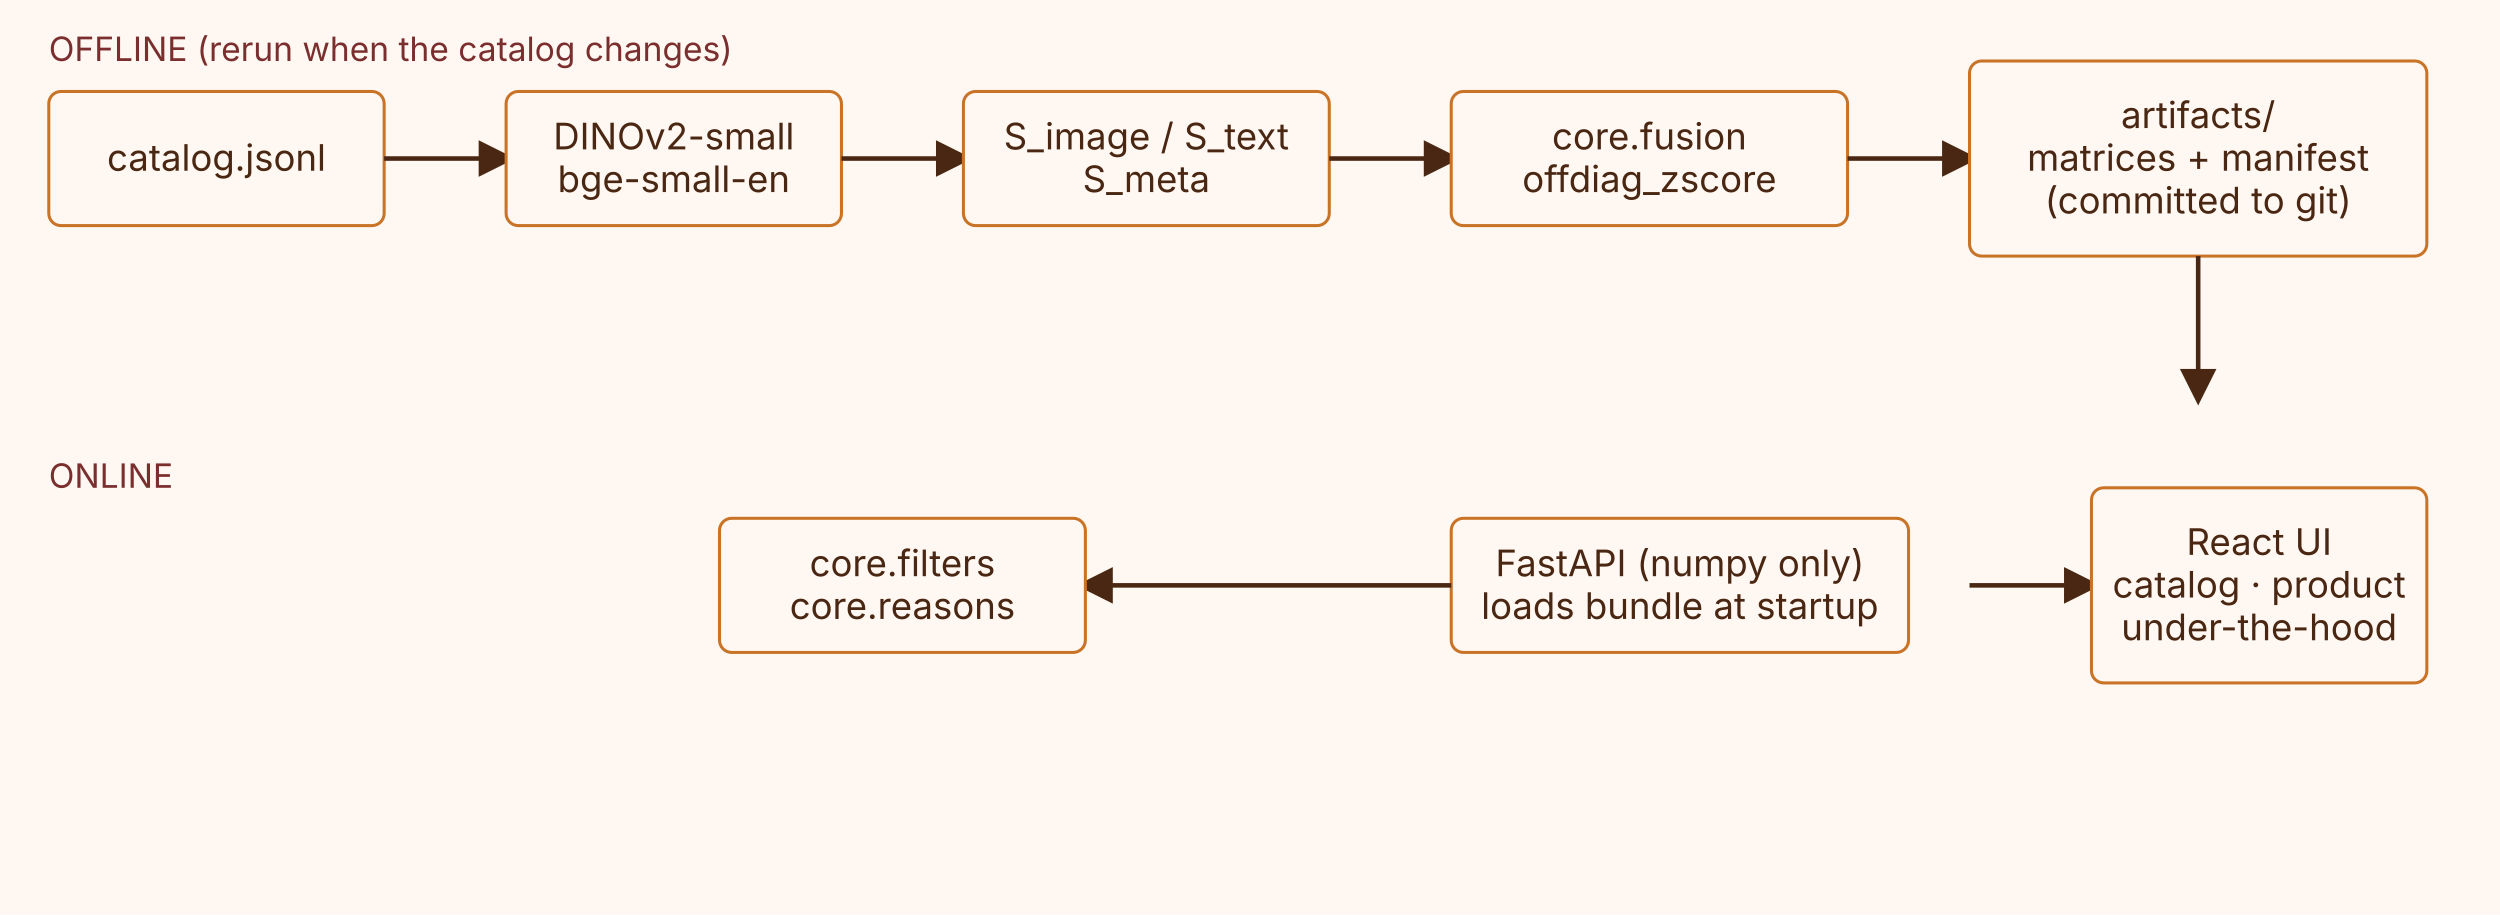
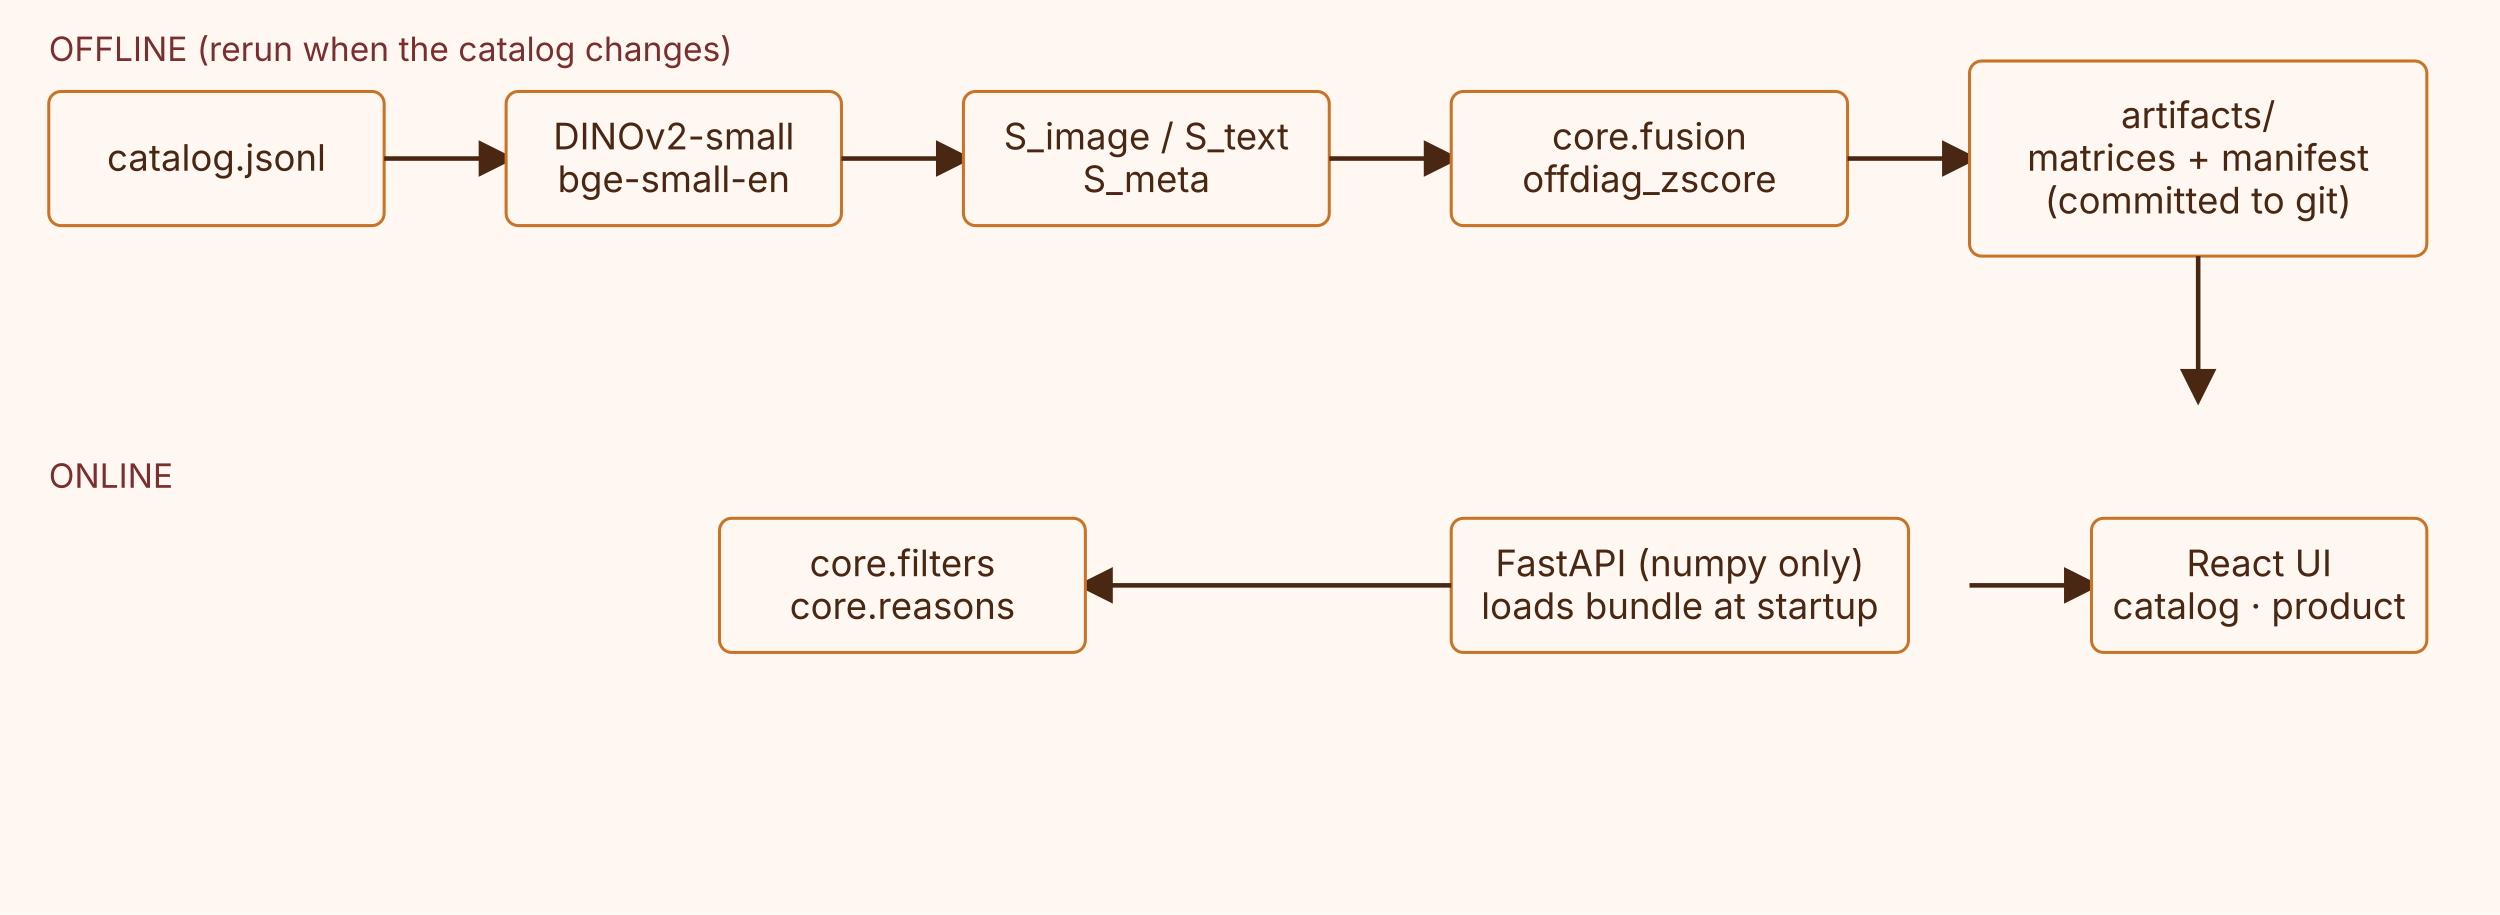
<svg xmlns="http://www.w3.org/2000/svg" viewBox="0 0 820 300" role="img" aria-label="Architecture: an offline pipeline builds a versioned artifact bundle from the catalog; the online API loads it once and serves ranking requests to the React UI.">
  <rect x="0" y="0" width="820" height="300" fill="#FFF8F2" />
  <defs>
    <marker id="arrowhead" markerWidth="8" markerHeight="8" refX="6" refY="4" orient="auto">
      <path d="M0,0 L8,4 L0,8 Z" fill="#4A2712" />
    </marker>
  </defs>
  <text x="16" y="20" fill="#7A2E2E" font-size="11" font-family="Inter, -apple-system, Segoe UI, sans-serif">OFFLINE (rerun when the catalog changes)</text>
  <g>
    <rect x="16" y="30" width="110" height="44" rx="4" fill="#FFF8F2" stroke="#C97327" stroke-width="1" />
    <text x="71" y="56" text-anchor="middle" fill="#4A2712" font-size="12" font-family="Inter, -apple-system, Segoe UI, sans-serif">catalog.jsonl</text>
  </g>
  <line x1="126" y1="52" x2="166" y2="52" stroke="#4A2712" stroke-width="1.5" marker-end="url(#arrowhead)" />
  <g>
    <rect x="166" y="30" width="110" height="44" rx="4" fill="#FFF8F2" stroke="#C97327" stroke-width="1" />
    <text x="221" y="49" text-anchor="middle" fill="#4A2712" font-size="12" font-family="Inter, -apple-system, Segoe UI, sans-serif">DINOv2-small</text>
    <text x="221" y="63" text-anchor="middle" fill="#4A2712" font-size="12" font-family="Inter, -apple-system, Segoe UI, sans-serif">bge-small-en</text>
  </g>
  <line x1="276" y1="52" x2="316" y2="52" stroke="#4A2712" stroke-width="1.5" marker-end="url(#arrowhead)" />
  <g>
    <rect x="316" y="30" width="120" height="44" rx="4" fill="#FFF8F2" stroke="#C97327" stroke-width="1" />
    <text x="376" y="49" text-anchor="middle" fill="#4A2712" font-size="12" font-family="Inter, -apple-system, Segoe UI, sans-serif">S_image / S_text</text>
    <text x="376" y="63" text-anchor="middle" fill="#4A2712" font-size="12" font-family="Inter, -apple-system, Segoe UI, sans-serif">S_meta</text>
  </g>
  <line x1="436" y1="52" x2="476" y2="52" stroke="#4A2712" stroke-width="1.5" marker-end="url(#arrowhead)" />
  <g>
    <rect x="476" y="30" width="130" height="44" rx="4" fill="#FFF8F2" stroke="#C97327" stroke-width="1" />
    <text x="541" y="49" text-anchor="middle" fill="#4A2712" font-size="12" font-family="Inter, -apple-system, Segoe UI, sans-serif">core.fusion</text>
    <text x="541" y="63" text-anchor="middle" fill="#4A2712" font-size="12" font-family="Inter, -apple-system, Segoe UI, sans-serif">offdiag_zscore</text>
  </g>
  <line x1="606" y1="52" x2="646" y2="52" stroke="#4A2712" stroke-width="1.5" marker-end="url(#arrowhead)" />
  <g>
    <rect x="646" y="20" width="150" height="64" rx="4" fill="#FFF8F2" stroke="#C97327" stroke-width="1" />
    <text x="721" y="42" text-anchor="middle" fill="#4A2712" font-size="12" font-family="Inter, -apple-system, Segoe UI, sans-serif">artifacts/</text>
    <text x="721" y="56" text-anchor="middle" fill="#4A2712" font-size="12" font-family="Inter, -apple-system, Segoe UI, sans-serif">matrices + manifest</text>
    <text x="721" y="70" text-anchor="middle" fill="#4A2712" font-size="12" font-family="Inter, -apple-system, Segoe UI, sans-serif">(committed to git)</text>
  </g>
  <line x1="721" y1="84" x2="721" y2="130" stroke="#4A2712" stroke-width="1.5" marker-end="url(#arrowhead)" />
  <text x="16" y="160" fill="#7A2E2E" font-size="11" font-family="Inter, -apple-system, Segoe UI, sans-serif">ONLINE</text>
  <g>
    <rect x="476" y="170" width="150" height="44" rx="4" fill="#FFF8F2" stroke="#C97327" stroke-width="1" />
    <text x="551" y="189" text-anchor="middle" fill="#4A2712" font-size="12" font-family="Inter, -apple-system, Segoe UI, sans-serif">FastAPI (numpy only)</text>
    <text x="551" y="203" text-anchor="middle" fill="#4A2712" font-size="12" font-family="Inter, -apple-system, Segoe UI, sans-serif">loads bundle at startup</text>
  </g>
  <line x1="646" y1="192" x2="686" y2="192" stroke="#4A2712" stroke-width="1.5" marker-end="url(#arrowhead)" />
  <g>
-     <rect x="686" y="160" width="110" height="64" rx="4" fill="#FFF8F2" stroke="#C97327" stroke-width="1" />
-     <text x="741" y="182" text-anchor="middle" fill="#4A2712" font-size="12" font-family="Inter, -apple-system, Segoe UI, sans-serif">React UI</text>
-     <text x="741" y="196" text-anchor="middle" fill="#4A2712" font-size="12" font-family="Inter, -apple-system, Segoe UI, sans-serif">catalog · product</text>
-     <text x="741" y="210" text-anchor="middle" fill="#4A2712" font-size="12" font-family="Inter, -apple-system, Segoe UI, sans-serif">under-the-hood</text>
+     <rect x="686" y="170" width="110" height="44" rx="4" fill="#FFF8F2" stroke="#C97327" stroke-width="1" />
+     <text x="741" y="189" text-anchor="middle" fill="#4A2712" font-size="12" font-family="Inter, -apple-system, Segoe UI, sans-serif">React UI</text>
+     <text x="741" y="203" text-anchor="middle" fill="#4A2712" font-size="12" font-family="Inter, -apple-system, Segoe UI, sans-serif">catalog · product</text>
  </g>
  <line x1="476" y1="192" x2="356" y2="192" stroke="#4A2712" stroke-width="1.5" marker-end="url(#arrowhead)" />
  <g>
    <rect x="236" y="170" width="120" height="44" rx="4" fill="#FFF8F2" stroke="#C97327" stroke-width="1" />
    <text x="296" y="189" text-anchor="middle" fill="#4A2712" font-size="12" font-family="Inter, -apple-system, Segoe UI, sans-serif">core.filters</text>
    <text x="296" y="203" text-anchor="middle" fill="#4A2712" font-size="12" font-family="Inter, -apple-system, Segoe UI, sans-serif">core.reasons</text>
  </g>
</svg>
